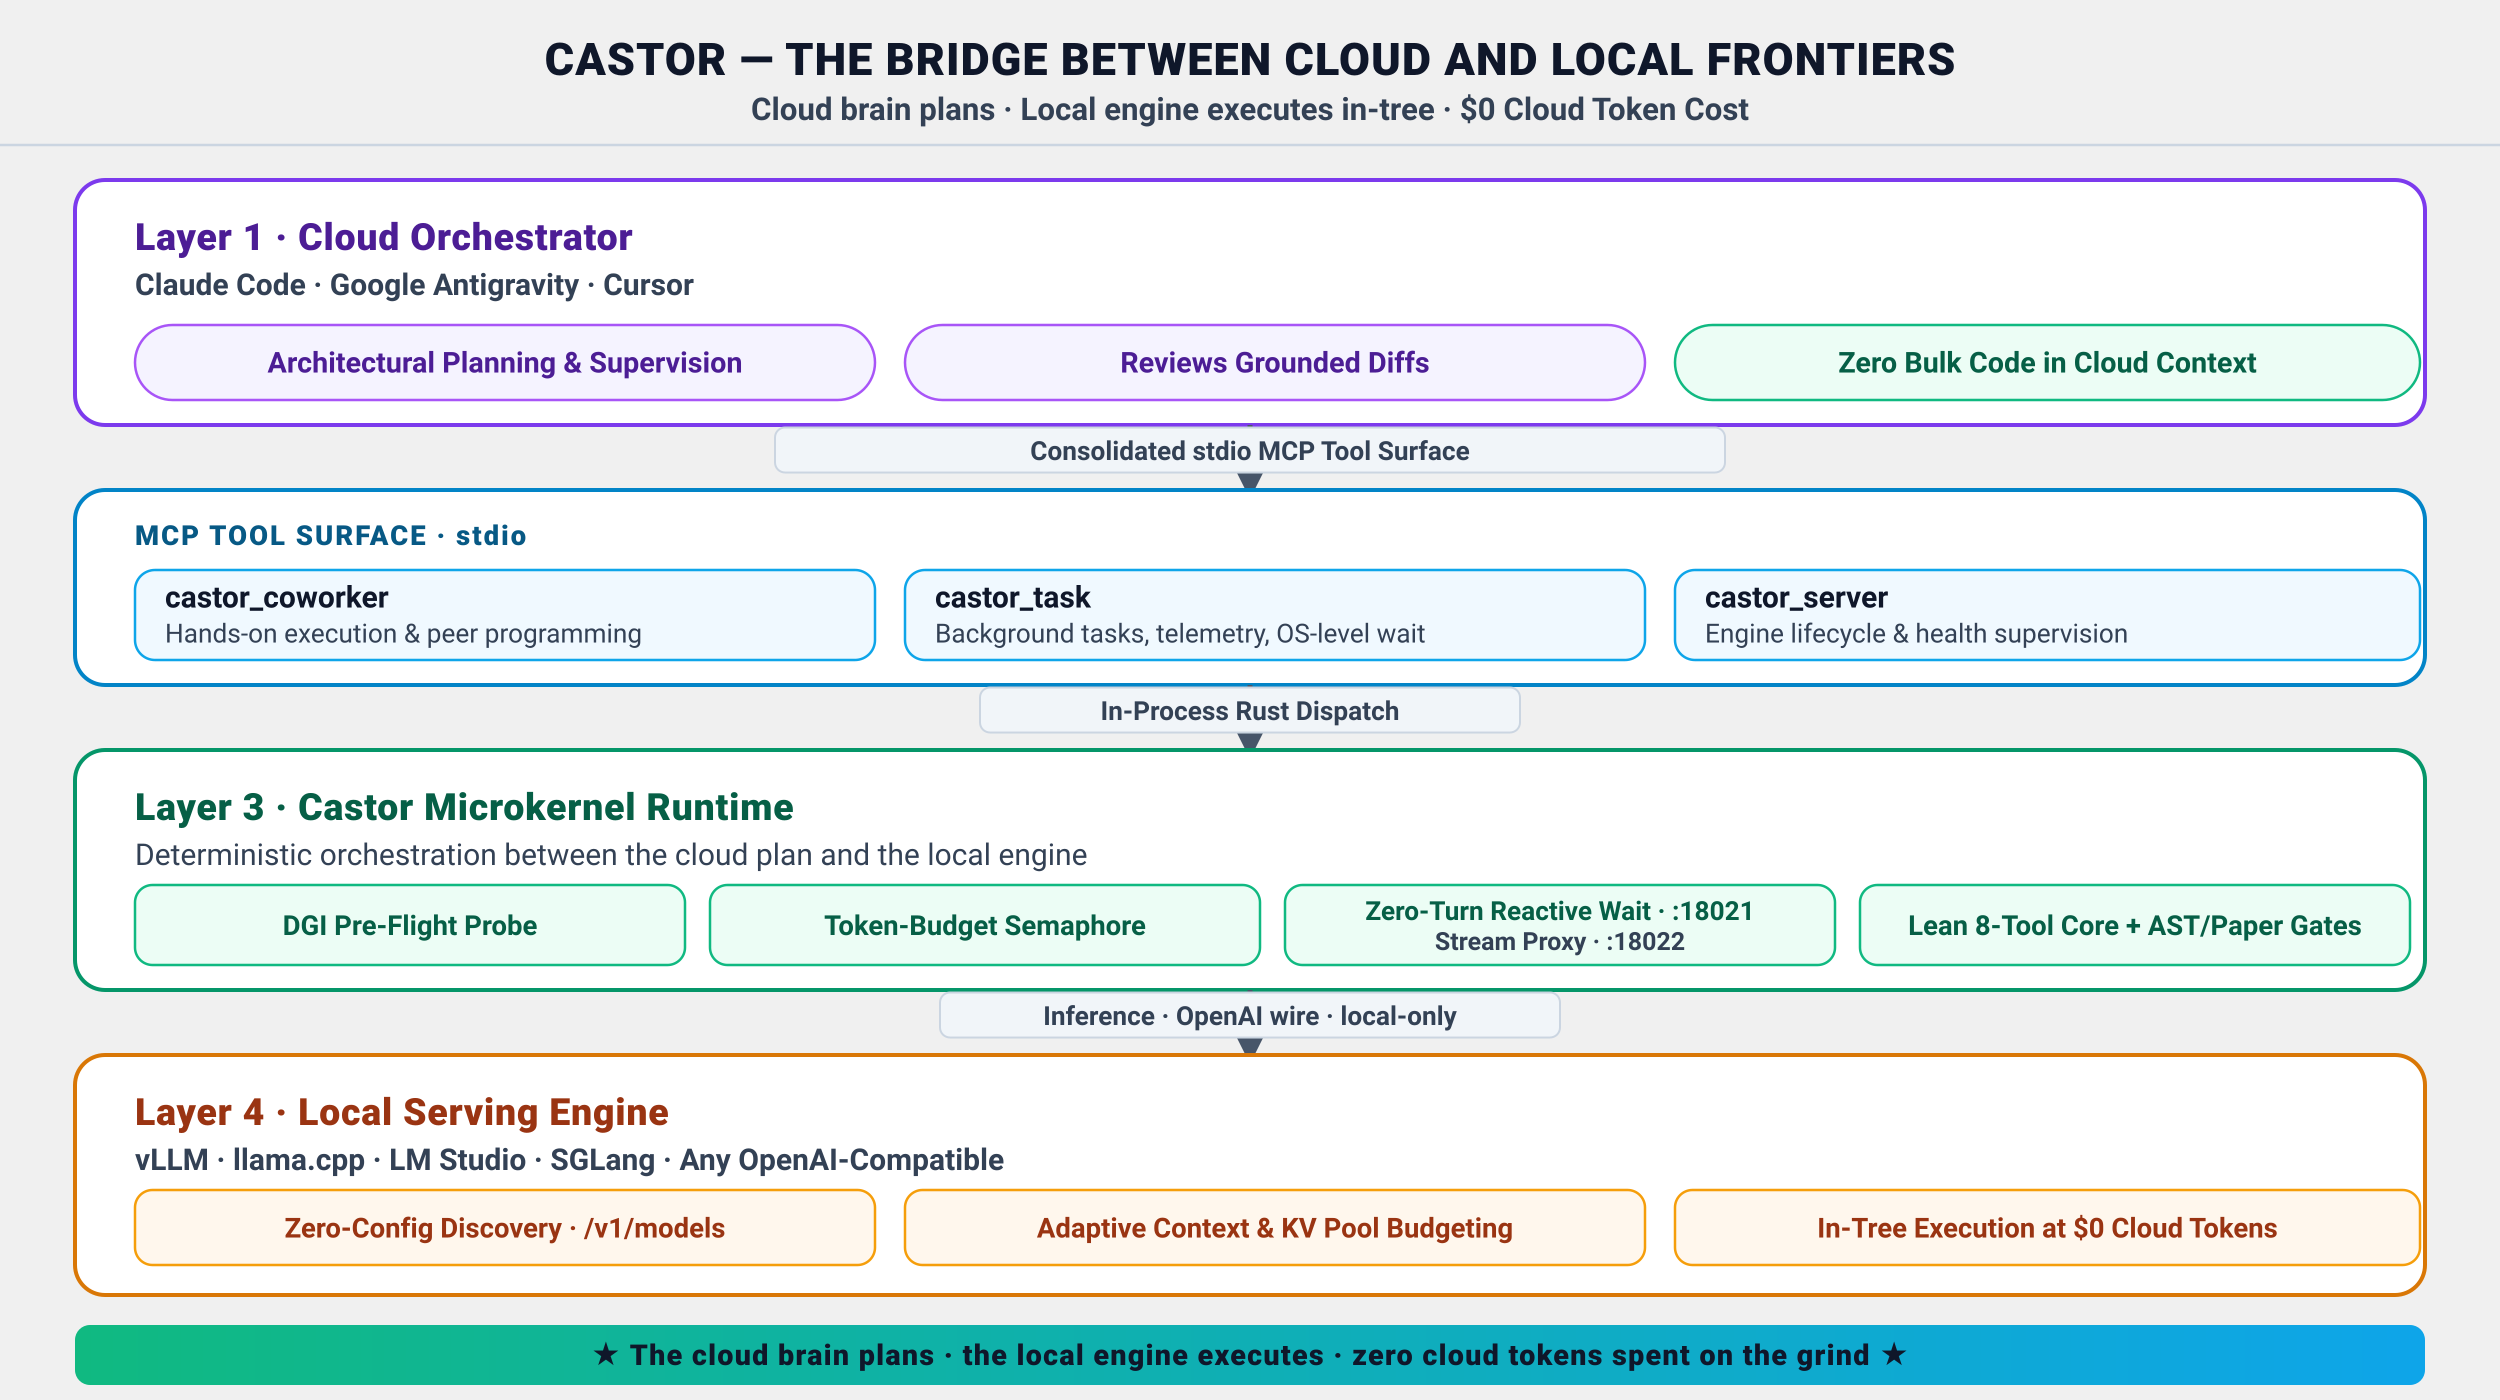
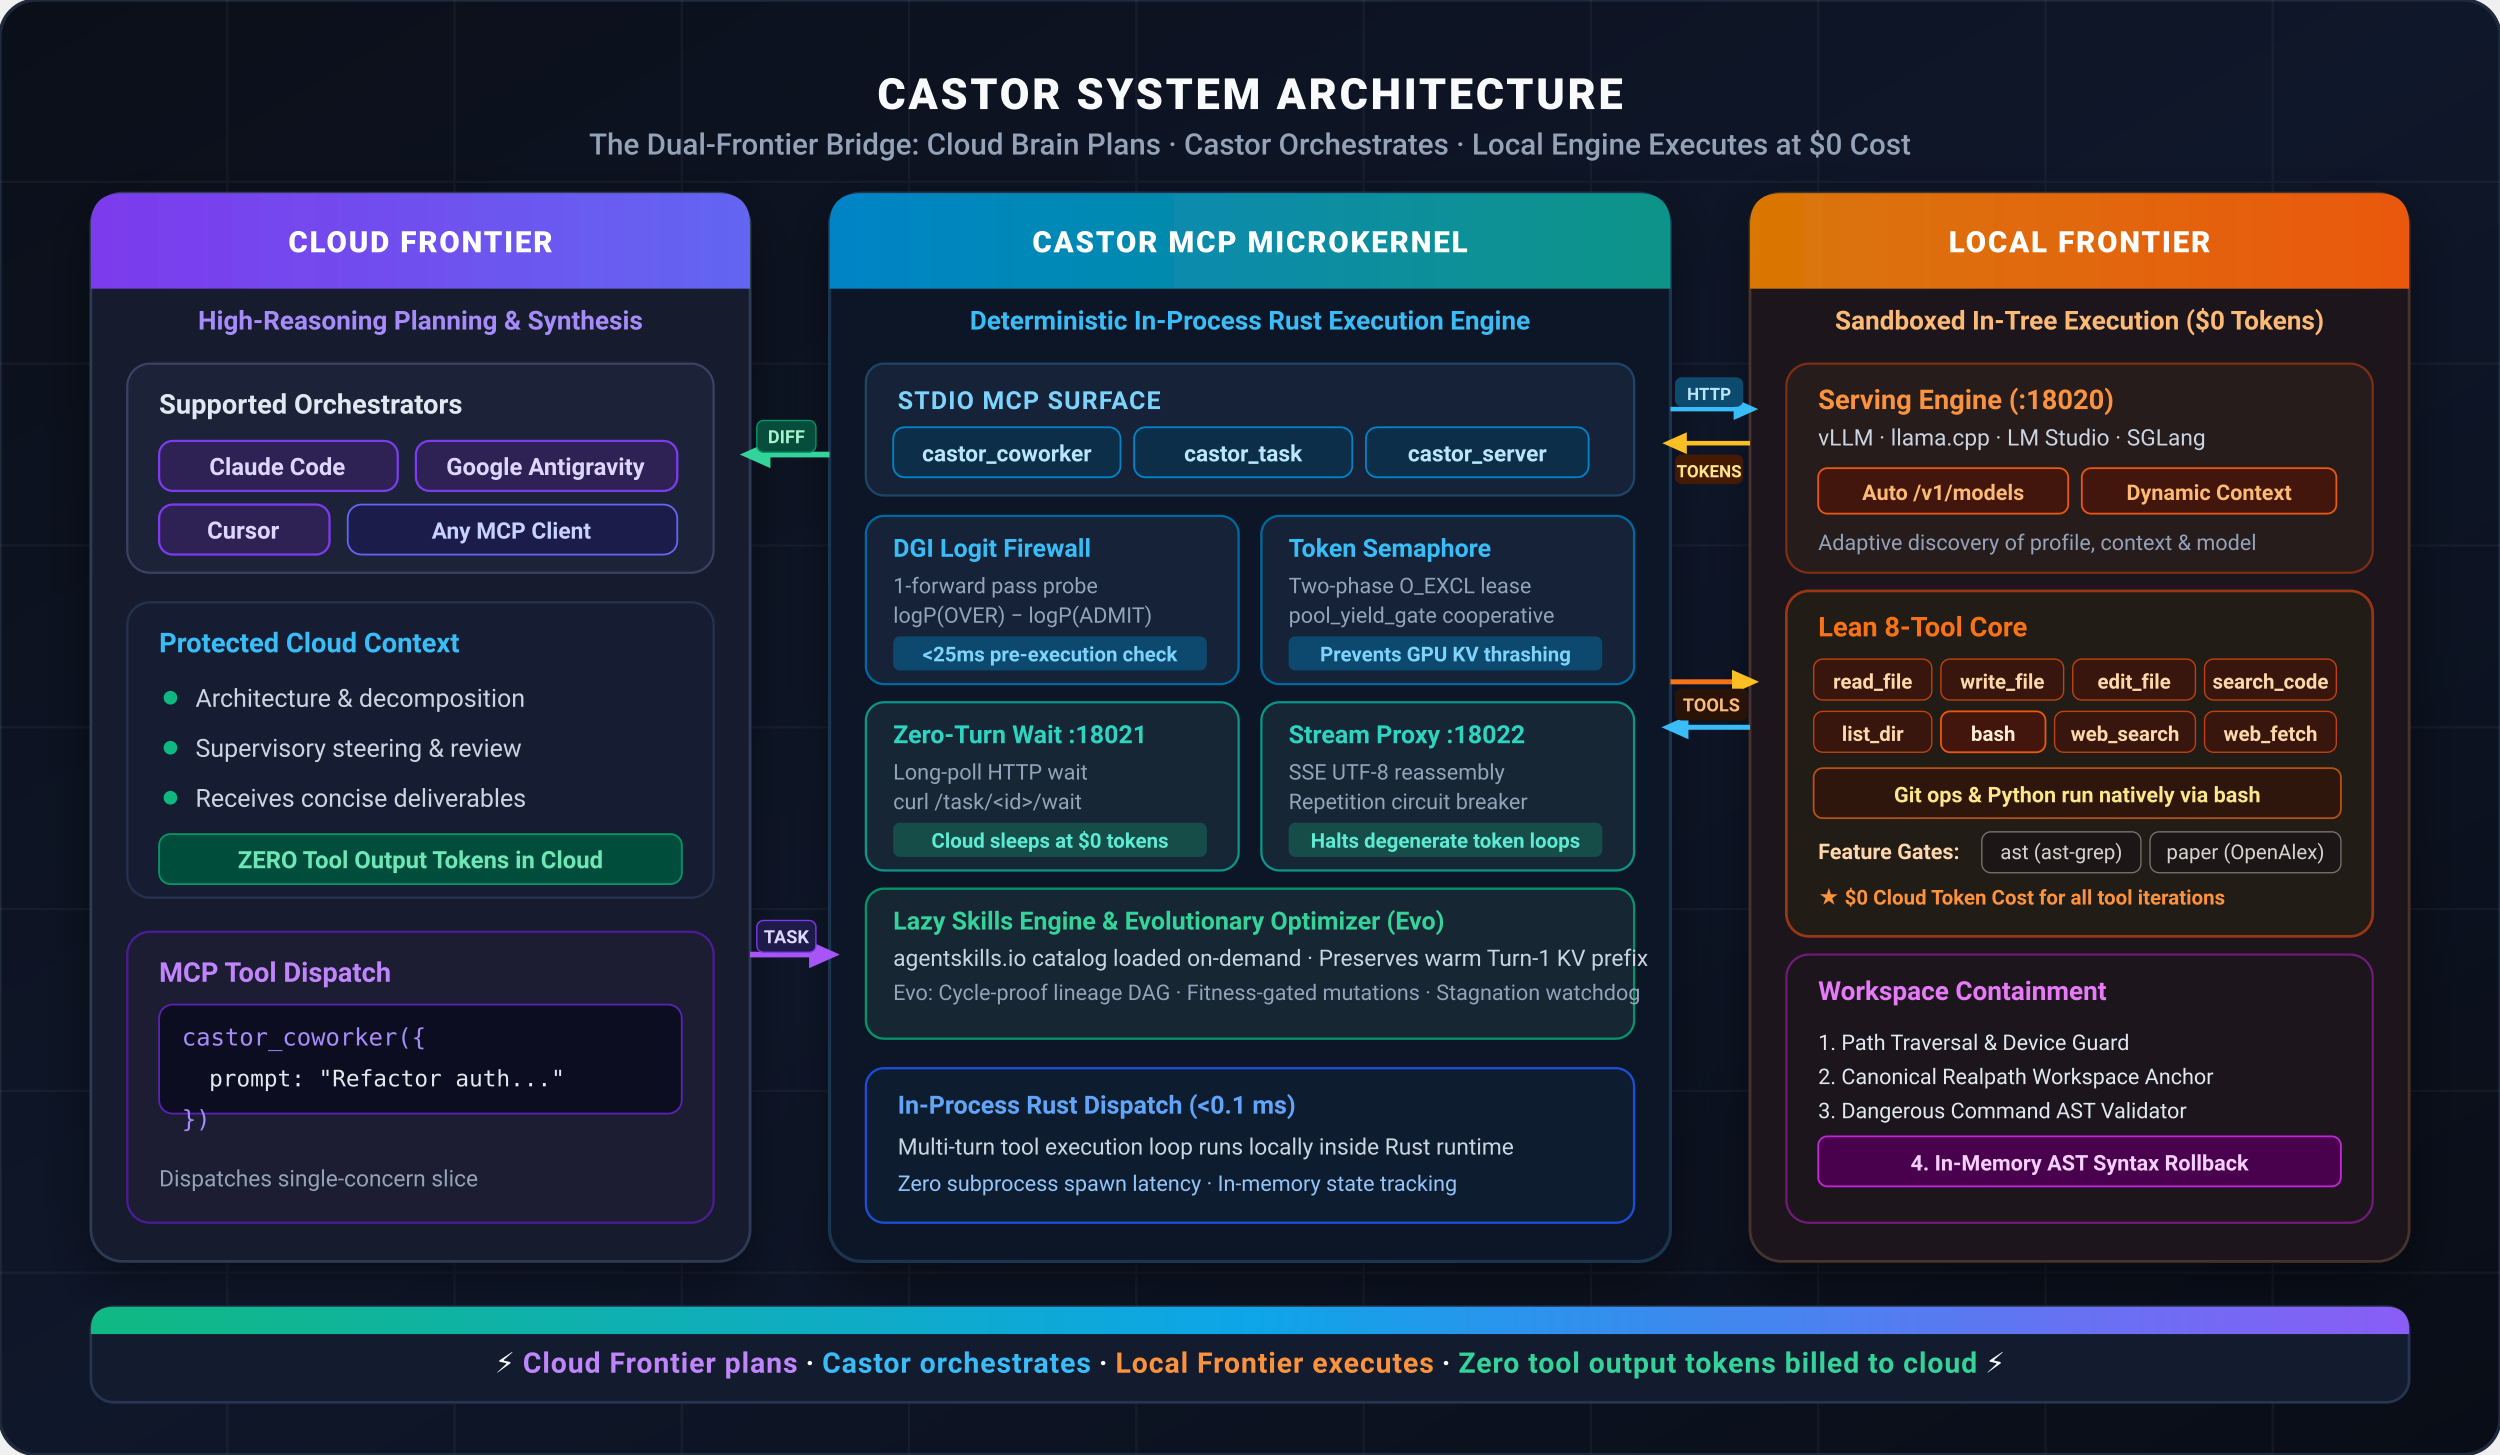
- <svg xmlns="http://www.w3.org/2000/svg" viewBox="0 0 1000 560" width="100%" role="img" aria-label="Castor architecture: cloud orchestrator, consolidated MCP tool surface, Castor microkernel runtime, and local serving engine." style="font-family:-apple-system, BlinkMacSystemFont, 'Segoe UI', Roboto, Helvetica, Arial, sans-serif;">
+ <svg xmlns="http://www.w3.org/2000/svg" viewBox="0 0 1100 640" width="100%" height="100%" role="img" aria-label="Castor System Architecture: The Bridge Between Cloud and Local Frontiers" style="font-family: -apple-system, BlinkMacSystemFont, 'Segoe UI', Roboto, Helvetica, Arial, sans-serif;">
  <defs>
-     <marker id="arrow" viewBox="0 0 10 10" refX="6" refY="5" markerWidth="7" markerHeight="7" orient="auto-start-reverse">
-       <path d="M 0 0 L 10 5 L 0 10 z" fill="#475569" />
-     </marker>
-     <linearGradient id="punch" x1="0%" y1="0%" x2="100%" y2="0%">
+     <linearGradient id="bgGrad" x1="0%" y1="0%" x2="100%" y2="100%">
+       <stop offset="0%" stop-color="#0b0f19" />
+       <stop offset="50%" stop-color="#0f172a" />
+       <stop offset="100%" stop-color="#090d16" />
+     </linearGradient>
+     <linearGradient id="cloudGrad" x1="0%" y1="0%" x2="100%" y2="0%">
+       <stop offset="0%" stop-color="#7c3aed" />
+       <stop offset="100%" stop-color="#6366f1" />
+     </linearGradient>
+     <linearGradient id="castorGrad" x1="0%" y1="0%" x2="100%" y2="0%">
+       <stop offset="0%" stop-color="#0284c7" />
+       <stop offset="100%" stop-color="#0d9488" />
+     </linearGradient>
+     <linearGradient id="localGrad" x1="0%" y1="0%" x2="100%" y2="0%">
+       <stop offset="0%" stop-color="#d97706" />
+       <stop offset="100%" stop-color="#ea580c" />
+     </linearGradient>
+     <linearGradient id="footerGrad" x1="0%" y1="0%" x2="100%" y2="0%">
      <stop offset="0%" stop-color="#10b981" />
-       <stop offset="100%" stop-color="#0ea5e9" />
-     </linearGradient>
+       <stop offset="50%" stop-color="#0ea5e9" />
+       <stop offset="100%" stop-color="#8b5cf6" />
+     </linearGradient>
+     <marker id="arr-purple" viewBox="0 0 10 10" refX="6" refY="5" markerWidth="6" markerHeight="6" orient="auto-start-reverse">
+       <path d="M 0 1 L 9 5 L 0 9 z" fill="#a855f7" />
+     </marker>
+     <marker id="arr-cyan" viewBox="0 0 10 10" refX="6" refY="5" markerWidth="6" markerHeight="6" orient="auto-start-reverse">
+       <path d="M 0 1 L 9 5 L 0 9 z" fill="#38bdf8" />
+     </marker>
+     <marker id="arr-green" viewBox="0 0 10 10" refX="6" refY="5" markerWidth="6" markerHeight="6" orient="auto-start-reverse">
+       <path d="M 0 1 L 9 5 L 0 9 z" fill="#34d399" />
+     </marker>
+     <marker id="arr-amber" viewBox="0 0 10 10" refX="6" refY="5" markerWidth="6" markerHeight="6" orient="auto-start-reverse">
+       <path d="M 0 1 L 9 5 L 0 9 z" fill="#fbbf24" />
+     </marker>
+     <filter id="cardShadow" x="-10%" y="-10%" width="120%" height="120%">
+       <feDropShadow dx="0" dy="8" stdDeviation="12" flood-color="#000000" flood-opacity="0.45" />
+     </filter>
  </defs>
-   <text x="500" y="30" fill="#0f172a" font-size="18" font-weight="800" letter-spacing="0.4" text-anchor="middle">CASTOR — THE BRIDGE BETWEEN CLOUD AND LOCAL FRONTIERS</text>
-   <text x="500" y="48" fill="#334155" font-size="12.5" font-weight="600" text-anchor="middle">Cloud brain plans · Local engine executes in-tree · $0 Cloud Token Cost</text>
-   <line x1="0" y1="58" x2="1000" y2="58" stroke="#cbd5e1" stroke-width="1" />
-   <g transform="translate(30, 72)">
-     <rect width="940" height="98" rx="12" fill="#ffffff" stroke="#7c3aed" stroke-width="1.6" />
-     <text x="24" y="28" fill="#4c1d95" font-size="15" font-weight="800" letter-spacing="0.3">Layer 1 · Cloud Orchestrator</text>
-     <text x="24" y="46" fill="#334155" font-size="12" font-weight="600">Claude Code · Google Antigravity · Cursor</text>
-     <g transform="translate(24, 58)">
-       <g>
-         <rect width="296" height="30" rx="15" fill="#f5f3ff" stroke="#a855f7" stroke-width="1" />
-         <text x="148" y="19" fill="#4c1d95" font-size="11.5" font-weight="700" text-anchor="middle">Architectural Planning &amp; Supervision</text>
-       </g>
-       <g transform="translate(308, 0)">
-         <rect width="296" height="30" rx="15" fill="#f5f3ff" stroke="#a855f7" stroke-width="1" />
-         <text x="148" y="19" fill="#4c1d95" font-size="11.5" font-weight="700" text-anchor="middle">Reviews Grounded Diffs</text>
-       </g>
-       <g transform="translate(616, 0)">
-         <rect width="298" height="30" rx="15" fill="#ecfdf5" stroke="#10b981" stroke-width="1" />
-         <text x="149" y="19" fill="#065f46" font-size="11.5" font-weight="700" text-anchor="middle">Zero Bulk Code in Cloud Context</text>
-       </g>
-     </g>
-   </g>
-   <line x1="500" y1="170" x2="500" y2="194" stroke="#475569" stroke-width="2" marker-end="url(#arrow)" />
-   <rect x="310" y="171" width="380" height="18" rx="4" fill="#f1f5f9" stroke="#cbd5e1" stroke-width="0.8" />
-   <text x="500" y="184" fill="#334155" font-size="10.5" font-weight="700" text-anchor="middle">Consolidated stdio MCP Tool Surface</text>
-   <g transform="translate(30, 196)">
-     <rect width="940" height="78" rx="12" fill="#ffffff" stroke="#0284c7" stroke-width="1.6" />
-     <text x="24" y="22" fill="#075985" font-size="11" font-weight="800" letter-spacing="0.8">MCP TOOL SURFACE · stdio</text>
-     <g transform="translate(24, 32)">
-       <g>
-         <rect width="296" height="36" rx="8" fill="#f0f9ff" stroke="#0ea5e9" stroke-width="1" />
-         <text x="12" y="15" fill="#0f172a" font-size="12" font-weight="700">castor_coworker</text>
-         <text x="12" y="29" fill="#334155" font-size="10.5">Hands-on execution &amp; peer programming</text>
-       </g>
-       <g transform="translate(308, 0)">
-         <rect width="296" height="36" rx="8" fill="#f0f9ff" stroke="#0ea5e9" stroke-width="1" />
-         <text x="12" y="15" fill="#0f172a" font-size="12" font-weight="700">castor_task</text>
-         <text x="12" y="29" fill="#334155" font-size="10.5">Background tasks, telemetry, OS-level wait</text>
-       </g>
-       <g transform="translate(616, 0)">
-         <rect width="298" height="36" rx="8" fill="#f0f9ff" stroke="#0ea5e9" stroke-width="1" />
-         <text x="12" y="15" fill="#0f172a" font-size="12" font-weight="700">castor_server</text>
-         <text x="12" y="29" fill="#334155" font-size="10.5">Engine lifecycle &amp; health supervision</text>
-       </g>
-     </g>
-   </g>
-   <line x1="500" y1="274" x2="500" y2="298" stroke="#475569" stroke-width="2" marker-end="url(#arrow)" />
-   <rect x="392" y="275" width="216" height="18" rx="4" fill="#f1f5f9" stroke="#cbd5e1" stroke-width="0.8" />
-   <text x="500" y="288" fill="#334155" font-size="10.5" font-weight="600" text-anchor="middle">In-Process Rust Dispatch</text>
-   <g transform="translate(30, 300)">
-     <rect width="940" height="96" rx="12" fill="#ffffff" stroke="#059669" stroke-width="1.6" />
-     <text x="24" y="28" fill="#065f46" font-size="15" font-weight="800" letter-spacing="0.3">Layer 3 · Castor Microkernel Runtime</text>
-     <text x="24" y="46" fill="#334155" font-size="12">Deterministic orchestration between the cloud plan and the local engine</text>
-     <g transform="translate(24, 54)">
-       <g>
-         <rect width="220" height="32" rx="7" fill="#ecfdf5" stroke="#10b981" stroke-width="1" />
-         <text x="110" y="20" fill="#065f46" font-size="11" font-weight="700" text-anchor="middle">DGI Pre-Flight Probe</text>
-       </g>
-       <g transform="translate(230, 0)">
-         <rect width="220" height="32" rx="7" fill="#ecfdf5" stroke="#10b981" stroke-width="1" />
-         <text x="110" y="20" fill="#065f46" font-size="11" font-weight="700" text-anchor="middle">Token-Budget Semaphore</text>
-       </g>
-       <g transform="translate(460, 0)">
-         <rect width="220" height="32" rx="7" fill="#ecfdf5" stroke="#10b981" stroke-width="1" />
-         <text x="110" y="14" fill="#065f46" font-size="10.5" font-weight="700" text-anchor="middle">Zero-Turn Reactive Wait · :18021</text>
-         <text x="110" y="26" fill="#334155" font-size="10" font-weight="600" text-anchor="middle">Stream Proxy · :18022</text>
-       </g>
-       <g transform="translate(690, 0)">
-         <rect width="220" height="32" rx="7" fill="#ecfdf5" stroke="#10b981" stroke-width="1" />
-         <text x="110" y="20" fill="#065f46" font-size="11" font-weight="700" text-anchor="middle">Lean 8-Tool Core + AST/Paper Gates</text>
-       </g>
-     </g>
-   </g>
-   <line x1="500" y1="396" x2="500" y2="420" stroke="#475569" stroke-width="2" marker-end="url(#arrow)" />
-   <rect x="376" y="397" width="248" height="18" rx="4" fill="#f1f5f9" stroke="#cbd5e1" stroke-width="0.8" />
-   <text x="500" y="410" fill="#334155" font-size="10.5" font-weight="600" text-anchor="middle">Inference · OpenAI wire · local-only</text>
-   <g transform="translate(30, 422)">
-     <rect width="940" height="96" rx="12" fill="#ffffff" stroke="#d97706" stroke-width="1.6" />
-     <text x="24" y="28" fill="#9a3412" font-size="15" font-weight="800" letter-spacing="0.3">Layer 4 · Local Serving Engine</text>
-     <text x="24" y="46" fill="#334155" font-size="12" font-weight="600">vLLM · llama.cpp · LM Studio · SGLang · Any OpenAI-Compatible</text>
-     <g transform="translate(24, 54)">
-       <g>
-         <rect width="296" height="30" rx="7" fill="#fff7ed" stroke="#f59e0b" stroke-width="1" />
-         <text x="148" y="19" fill="#9a3412" font-size="11" font-weight="700" text-anchor="middle">Zero-Config Discovery · /v1/models</text>
-       </g>
-       <g transform="translate(308, 0)">
-         <rect width="296" height="30" rx="7" fill="#fff7ed" stroke="#f59e0b" stroke-width="1" />
-         <text x="148" y="19" fill="#9a3412" font-size="11" font-weight="700" text-anchor="middle">Adaptive Context &amp; KV Pool Budgeting</text>
-       </g>
-       <g transform="translate(616, 0)">
-         <rect width="298" height="30" rx="7" fill="#fff7ed" stroke="#f59e0b" stroke-width="1" />
-         <text x="149" y="19" fill="#9a3412" font-size="11" font-weight="700" text-anchor="middle">In-Tree Execution at $0 Cloud Tokens</text>
-       </g>
-     </g>
-   </g>
-   <g transform="translate(30, 530)">
-     <rect width="940" height="24" rx="6" fill="url(#punch)" />
-     <text x="470" y="16" fill="#0f172a" font-size="11.5" font-weight="800" text-anchor="middle" letter-spacing="0.5">
-       ★ The cloud brain plans · the local engine executes · zero cloud tokens spent on the grind ★
+   <rect width="1100" height="640" rx="16" fill="url(#bgGrad)" stroke="#1e293b" stroke-width="1.5" />
+   <g opacity="0.04" stroke="#ffffff" stroke-width="1">
+     <line x1="100" y1="0" x2="100" y2="640" />
+     <line x1="200" y1="0" x2="200" y2="640" />
+     <line x1="300" y1="0" x2="300" y2="640" />
+     <line x1="400" y1="0" x2="400" y2="640" />
+     <line x1="500" y1="0" x2="500" y2="640" />
+     <line x1="600" y1="0" x2="600" y2="640" />
+     <line x1="700" y1="0" x2="700" y2="640" />
+     <line x1="800" y1="0" x2="800" y2="640" />
+     <line x1="900" y1="0" x2="900" y2="640" />
+     <line x1="1000" y1="0" x2="1000" y2="640" />
+     <line x1="0" y1="80" x2="1100" y2="80" />
+     <line x1="0" y1="160" x2="1100" y2="160" />
+     <line x1="0" y1="240" x2="1100" y2="240" />
+     <line x1="0" y1="320" x2="1100" y2="320" />
+     <line x1="0" y1="400" x2="1100" y2="400" />
+     <line x1="0" y1="480" x2="1100" y2="480" />
+     <line x1="0" y1="560" x2="1100" y2="560" />
+   </g>
+   <g transform="translate(40, 24)">
+     <text x="510" y="24" fill="#f8fafc" font-size="19" font-weight="800" letter-spacing="1.2" text-anchor="middle">CASTOR SYSTEM ARCHITECTURE</text>
+     <text x="510" y="44" fill="#94a3b8" font-size="13" font-weight="500" text-anchor="middle">The Dual-Frontier Bridge: Cloud Brain Plans · Castor Orchestrates · Local Engine Executes at $0 Cost</text>
+   </g>
+   <g transform="translate(40, 85)" filter="url(#cardShadow)">
+     <rect width="290" height="470" rx="14" fill="#131b2e" stroke="#2e3b55" stroke-width="1.2" />
+     <path d="M 0 14 Q 0 0 14 0 L 276 0 Q 290 0 290 14 L 290 42 L 0 42 Z" fill="url(#cloudGrad)" />
+     <text x="145" y="26" fill="#ffffff" font-size="13" font-weight="800" letter-spacing="0.8" text-anchor="middle">CLOUD FRONTIER</text>
+     <text x="145" y="60" fill="#a78bfa" font-size="11.5" font-weight="700" text-anchor="middle">High-Reasoning Planning &amp; Synthesis</text>
+     <g transform="translate(16, 75)">
+       <rect width="258" height="92" rx="10" fill="#1a2238" stroke="#3b4261" stroke-width="1" />
+       <text x="14" y="22" fill="#e2e8f0" font-size="12" font-weight="700">Supported Orchestrators</text>
+       <g transform="translate(14, 34)">
+         <rect width="105" height="22" rx="6" fill="#2d2254" stroke="#7c3aed" stroke-width="1" />
+         <text x="52" y="15" fill="#ddd6fe" font-size="10.5" font-weight="700" text-anchor="middle">Claude Code</text>
+         <rect x="113" width="115" height="22" rx="6" fill="#2d2254" stroke="#7c3aed" stroke-width="1" />
+         <text x="170" y="15" fill="#ddd6fe" font-size="10.5" font-weight="700" text-anchor="middle">Google Antigravity</text>
+         <rect y="28" width="75" height="22" rx="6" fill="#2d2254" stroke="#7c3aed" stroke-width="1" />
+         <text x="37" y="43" fill="#ddd6fe" font-size="10.5" font-weight="700" text-anchor="middle">Cursor</text>
+         <rect x="83" y="28" width="145" height="22" rx="6" fill="#1e1b4b" stroke="#6366f1" stroke-width="0.8" />
+         <text x="155" y="43" fill="#c7d2fe" font-size="10" font-weight="600" text-anchor="middle">Any MCP Client</text>
+       </g>
+     </g>
+     <g transform="translate(16, 180)">
+       <rect width="258" height="130" rx="10" fill="#161e31" stroke="#25324e" stroke-width="1" />
+       <text x="14" y="22" fill="#38bdf8" font-size="12" font-weight="700">Protected Cloud Context</text>
+       <g transform="translate(14, 34)">
+         <circle cx="5" cy="8" r="3" fill="#10b981" />
+         <text x="16" y="12" fill="#cbd5e1" font-size="11">Architecture &amp; decomposition</text>
+         <circle cx="5" cy="30" r="3" fill="#10b981" />
+         <text x="16" y="34" fill="#cbd5e1" font-size="11">Supervisory steering &amp; review</text>
+         <circle cx="5" cy="52" r="3" fill="#10b981" />
+         <text x="16" y="56" fill="#cbd5e1" font-size="11">Receives concise deliverables</text>
+         <rect y="68" width="230" height="22" rx="5" fill="#064e3b" stroke="#059669" stroke-width="0.8" />
+         <text x="115" y="83" fill="#6ee7b7" font-size="10.5" font-weight="700" text-anchor="middle">ZERO Tool Output Tokens in Cloud</text>
+       </g>
+     </g>
+     <g transform="translate(16, 325)">
+       <rect width="258" height="128" rx="10" fill="#1a1c33" stroke="#4c1d95" stroke-width="1" />
+       <text x="14" y="22" fill="#c084fc" font-size="12" font-weight="700">MCP Tool Dispatch</text>
+       <rect x="14" y="32" width="230" height="48" rx="6" fill="#0f1123" stroke="#5b21b6" stroke-width="0.8" />
+       <text x="24" y="50" fill="#a78bfa" font-size="10.5" font-family="monospace">castor_coworker({</text>
+       <text x="36" y="68" fill="#e2e8f0" font-size="10" font-family="monospace">prompt: "Refactor auth..."</text>
+       <text x="24" y="86" fill="#a78bfa" font-size="10.5" font-family="monospace">})</text>
+       <text x="14" y="112" fill="#94a3b8" font-size="10">Dispatches single-concern slice</text>
+     </g>
+   </g>
+   <g transform="translate(365, 85)" filter="url(#cardShadow)">
+     <rect width="370" height="470" rx="14" fill="#0e1726" stroke="#1b354f" stroke-width="1.4" />
+     <path d="M 0 14 Q 0 0 14 0 L 356 0 Q 370 0 370 14 L 370 42 L 0 42 Z" fill="url(#castorGrad)" />
+     <text x="185" y="26" fill="#ffffff" font-size="13" font-weight="800" letter-spacing="0.8" text-anchor="middle">CASTOR MCP MICROKERNEL</text>
+     <text x="185" y="60" fill="#38bdf8" font-size="11.5" font-weight="700" text-anchor="middle">Deterministic In-Process Rust Execution Engine</text>
+     <g transform="translate(16, 75)">
+       <rect width="338" height="58" rx="8" fill="#122338" stroke="#1e4468" stroke-width="1" />
+       <text x="14" y="20" fill="#7dd3fc" font-size="11" font-weight="700" letter-spacing="0.5">STDIO MCP SURFACE</text>
+       <g transform="translate(12, 28)">
+         <rect width="100" height="22" rx="5" fill="#082f49" stroke="#0284c7" stroke-width="0.8" />
+         <text x="50" y="15" fill="#bae6fd" font-size="10" font-weight="700" text-anchor="middle">castor_coworker</text>
+         <rect x="106" width="96" height="22" rx="5" fill="#082f49" stroke="#0284c7" stroke-width="0.8" />
+         <text x="154" y="15" fill="#bae6fd" font-size="10" font-weight="700" text-anchor="middle">castor_task</text>
+         <rect x="208" width="98" height="22" rx="5" fill="#082f49" stroke="#0284c7" stroke-width="0.8" />
+         <text x="257" y="15" fill="#bae6fd" font-size="10" font-weight="700" text-anchor="middle">castor_server</text>
+       </g>
+     </g>
+     <g transform="translate(16, 142)">
+       <g transform="translate(0, 0)">
+         <rect width="164" height="74" rx="8" fill="#132337" stroke="#0369a1" stroke-width="1" />
+         <text x="12" y="18" fill="#38bdf8" font-size="11" font-weight="700">DGI Logit Firewall</text>
+         <text x="12" y="34" fill="#94a3b8" font-size="9.5">1-forward pass probe</text>
+         <text x="12" y="47" fill="#94a3b8" font-size="9.5">logP(OVER) − logP(ADMIT)</text>
+         <rect x="12" y="53" width="138" height="15" rx="3" fill="#0c4a6e" />
+         <text x="81" y="64" fill="#7dd3fc" font-size="9" font-weight="700" text-anchor="middle">&lt;25ms pre-execution check</text>
+       </g>
+       <g transform="translate(174, 0)">
+         <rect width="164" height="74" rx="8" fill="#132337" stroke="#0369a1" stroke-width="1" />
+         <text x="12" y="18" fill="#38bdf8" font-size="11" font-weight="700">Token Semaphore</text>
+         <text x="12" y="34" fill="#94a3b8" font-size="9.5">Two-phase O_EXCL lease</text>
+         <text x="12" y="47" fill="#94a3b8" font-size="9.5">pool_yield_gate cooperative</text>
+         <rect x="12" y="53" width="138" height="15" rx="3" fill="#0c4a6e" />
+         <text x="81" y="64" fill="#7dd3fc" font-size="9" font-weight="700" text-anchor="middle">Prevents GPU KV thrashing</text>
+       </g>
+       <g transform="translate(0, 82)">
+         <rect width="164" height="74" rx="8" fill="#132836" stroke="#0d9488" stroke-width="1" />
+         <text x="12" y="18" fill="#2dd4bf" font-size="11" font-weight="700">Zero-Turn Wait :18021</text>
+         <text x="12" y="34" fill="#94a3b8" font-size="9.5">Long-poll HTTP wait</text>
+         <text x="12" y="47" fill="#94a3b8" font-size="9.5">curl /task/&lt;id&gt;/wait</text>
+         <rect x="12" y="53" width="138" height="15" rx="3" fill="#134e4a" />
+         <text x="81" y="64" fill="#5eead4" font-size="9" font-weight="700" text-anchor="middle">Cloud sleeps at $0 tokens</text>
+       </g>
+       <g transform="translate(174, 82)">
+         <rect width="164" height="74" rx="8" fill="#132836" stroke="#0d9488" stroke-width="1" />
+         <text x="12" y="18" fill="#2dd4bf" font-size="11" font-weight="700">Stream Proxy :18022</text>
+         <text x="12" y="34" fill="#94a3b8" font-size="9.5">SSE UTF-8 reassembly</text>
+         <text x="12" y="47" fill="#94a3b8" font-size="9.5">Repetition circuit breaker</text>
+         <rect x="12" y="53" width="138" height="15" rx="3" fill="#134e4a" />
+         <text x="81" y="64" fill="#5eead4" font-size="9" font-weight="700" text-anchor="middle">Halts degenerate token loops</text>
+       </g>
+       <g transform="translate(0, 164)">
+         <rect width="338" height="66" rx="8" fill="#142633" stroke="#059669" stroke-width="1" />
+         <text x="12" y="18" fill="#34d399" font-size="11" font-weight="700">Lazy Skills Engine &amp; Evolutionary Optimizer (Evo)</text>
+         <text x="12" y="34" fill="#cbd5e1" font-size="10">agentskills.io catalog loaded on-demand · Preserves warm Turn-1 KV prefix</text>
+         <text x="12" y="49" fill="#94a3b8" font-size="9.5">Evo: Cycle-proof lineage DAG · Fitness-gated mutations · Stagnation watchdog</text>
+       </g>
+     </g>
+     <g transform="translate(16, 385)">
+       <rect width="338" height="68" rx="8" fill="#0f1e2f" stroke="#1d4ed8" stroke-width="1" />
+       <text x="14" y="20" fill="#60a5fa" font-size="11" font-weight="700">In-Process Rust Dispatch (&lt;0.1 ms)</text>
+       <text x="14" y="38" fill="#cbd5e1" font-size="10">Multi-turn tool execution loop runs locally inside Rust runtime</text>
+       <text x="14" y="54" fill="#93c5fd" font-size="9.5">Zero subprocess spawn latency · In-memory state tracking</text>
+     </g>
+   </g>
+   <g transform="translate(770, 85)" filter="url(#cardShadow)">
+     <rect width="290" height="470" rx="14" fill="#1b171f" stroke="#483329" stroke-width="1.2" />
+     <path d="M 0 14 Q 0 0 14 0 L 276 0 Q 290 0 290 14 L 290 42 L 0 42 Z" fill="url(#localGrad)" />
+     <text x="145" y="26" fill="#ffffff" font-size="13" font-weight="800" letter-spacing="0.8" text-anchor="middle">LOCAL FRONTIER</text>
+     <text x="145" y="60" fill="#fdba74" font-size="11.5" font-weight="700" text-anchor="middle">Sandboxed In-Tree Execution ($0 Tokens)</text>
+     <g transform="translate(16, 75)">
+       <rect width="258" height="92" rx="10" fill="#261b1b" stroke="#7c2d12" stroke-width="1" />
+       <text x="14" y="20" fill="#fb923c" font-size="12" font-weight="700">Serving Engine (:18020)</text>
+       <text x="14" y="36" fill="#cbd5e1" font-size="10">vLLM · llama.cpp · LM Studio · SGLang</text>
+       <g transform="translate(14, 46)">
+         <rect width="110" height="20" rx="4" fill="#431407" stroke="#ea580c" stroke-width="0.8" />
+         <text x="55" y="14" fill="#fdba74" font-size="9.5" font-weight="700" text-anchor="middle">Auto /v1/models</text>
+         <rect x="116" width="112" height="20" rx="4" fill="#431407" stroke="#ea580c" stroke-width="0.8" />
+         <text x="172" y="14" fill="#fdba74" font-size="9.5" font-weight="700" text-anchor="middle">Dynamic Context</text>
+       </g>
+       <text x="14" y="82" fill="#94a3b8" font-size="9.5">Adaptive discovery of profile, context &amp; model</text>
+     </g>
+     <g transform="translate(16, 175)">
+       <rect width="258" height="152" rx="10" fill="#241a16" stroke="#9a3412" stroke-width="1.2" />
+       <text x="14" y="20" fill="#f97316" font-size="12" font-weight="700">Lean 8-Tool Core</text>
+       <g transform="translate(12, 30)">
+         <rect width="52" height="18" rx="4" fill="#38190d" stroke="#c2410c" stroke-width="0.6" />
+         <text x="26" y="13" fill="#fed7aa" font-size="9" font-weight="600" text-anchor="middle">read_file</text>
+         <rect x="56" width="54" height="18" rx="4" fill="#38190d" stroke="#c2410c" stroke-width="0.6" />
+         <text x="83" y="13" fill="#fed7aa" font-size="9" font-weight="600" text-anchor="middle">write_file</text>
+         <rect x="114" width="54" height="18" rx="4" fill="#38190d" stroke="#c2410c" stroke-width="0.6" />
+         <text x="141" y="13" fill="#fed7aa" font-size="9" font-weight="600" text-anchor="middle">edit_file</text>
+         <rect x="172" width="58" height="18" rx="4" fill="#38190d" stroke="#c2410c" stroke-width="0.6" />
+         <text x="201" y="13" fill="#fed7aa" font-size="9" font-weight="600" text-anchor="middle">search_code</text>
+         <rect y="23" width="52" height="18" rx="4" fill="#38190d" stroke="#c2410c" stroke-width="0.6" />
+         <text x="26" y="36" fill="#fed7aa" font-size="9" font-weight="600" text-anchor="middle">list_dir</text>
+         <rect x="56" y="23" width="46" height="18" rx="4" fill="#431407" stroke="#ea580c" stroke-width="0.8" />
+         <text x="79" y="36" fill="#ffedd5" font-size="9" font-weight="700" text-anchor="middle">bash</text>
+         <rect x="106" y="23" width="62" height="18" rx="4" fill="#38190d" stroke="#c2410c" stroke-width="0.6" />
+         <text x="137" y="36" fill="#fed7aa" font-size="9" font-weight="600" text-anchor="middle">web_search</text>
+         <rect x="172" y="23" width="58" height="18" rx="4" fill="#38190d" stroke="#c2410c" stroke-width="0.6" />
+         <text x="201" y="36" fill="#fed7aa" font-size="9" font-weight="600" text-anchor="middle">web_fetch</text>
+       </g>
+       <g transform="translate(12, 78)">
+         <rect width="232" height="22" rx="4" fill="#2e140d" stroke="#b45309" stroke-width="0.8" />
+         <text x="116" y="15" fill="#fde68a" font-size="9.5" font-weight="700" text-anchor="middle">Git ops &amp; Python run natively via bash</text>
+       </g>
+       <g transform="translate(12, 106)">
+         <text x="2" y="12" fill="#fed7aa" font-size="9.5" font-weight="600">Feature Gates:</text>
+         <rect x="74" width="70" height="18" rx="4" fill="#1c1917" stroke="#78716c" stroke-width="0.6" />
+         <text x="109" y="12" fill="#d6d3d1" font-size="9" text-anchor="middle">ast (ast-grep)</text>
+         <rect x="148" width="84" height="18" rx="4" fill="#1c1917" stroke="#78716c" stroke-width="0.6" />
+         <text x="190" y="12" fill="#d6d3d1" font-size="9" text-anchor="middle">paper (OpenAlex)</text>
+         <text x="2" y="32" fill="#fb923c" font-size="9" font-weight="700">★ $0 Cloud Token Cost for all tool iterations</text>
+       </g>
+     </g>
+     <g transform="translate(16, 335)">
+       <rect width="258" height="118" rx="10" fill="#1c181f" stroke="#701a75" stroke-width="1" />
+       <text x="14" y="20" fill="#e879f9" font-size="11.5" font-weight="700">Workspace Containment</text>
+       <g transform="translate(14, 30)">
+         <text x="0" y="12" fill="#e2e8f0" font-size="9.5">1. Path Traversal &amp; Device Guard</text>
+         <text x="0" y="27" fill="#e2e8f0" font-size="9.5">2. Canonical Realpath Workspace Anchor</text>
+         <text x="0" y="42" fill="#e2e8f0" font-size="9.5">3. Dangerous Command AST Validator</text>
+         <rect y="50" width="230" height="22" rx="4" fill="#4a044e" stroke="#c026d3" stroke-width="0.8" />
+         <text x="115" y="65" fill="#f5d0fe" font-size="9.5" font-weight="700" text-anchor="middle">4. In-Memory AST Syntax Rollback</text>
+       </g>
+     </g>
+   </g>
+   <path d="M 330 420 L 365 420" stroke="#a855f7" stroke-width="2.5" marker-end="url(#arr-purple)" />
+   <rect x="333" y="405" width="26" height="14" rx="3" fill="#1e1b4b" stroke="#7c3aed" stroke-width="0.6" />
+   <text x="346" y="415" fill="#ddd6fe" font-size="8" font-weight="700" text-anchor="middle">TASK</text>
+   <path d="M 365 200 L 330 200" stroke="#34d399" stroke-width="2.5" marker-end="url(#arr-green)" />
+   <rect x="333" y="185" width="26" height="14" rx="3" fill="#064e3b" stroke="#059669" stroke-width="0.6" />
+   <text x="346" y="195" fill="#a7f3d0" font-size="8" font-weight="700" text-anchor="middle">DIFF</text>
+   <path d="M 735 180 L 770 180" stroke="#38bdf8" stroke-width="2" marker-end="url(#arr-cyan)" />
+   <path d="M 770 195 L 735 195" stroke="#fbbf24" stroke-width="2" marker-end="url(#arr-amber)" />
+   <rect x="737" y="166" width="30" height="13" rx="3" fill="#0c4a6e" />
+   <text x="752" y="176" fill="#bae6fd" font-size="7.5" font-weight="700" text-anchor="middle">HTTP</text>
+   <rect x="737" y="200" width="30" height="13" rx="3" fill="#451a03" />
+   <text x="752" y="210" fill="#fde68a" font-size="7.5" font-weight="700" text-anchor="middle">TOKENS</text>
+   <path d="M 735 300 L 770 300" stroke="#f97316" stroke-width="2.2" marker-end="url(#arr-amber)" />
+   <path d="M 770 320 L 735 320" stroke="#38bdf8" stroke-width="2.2" marker-end="url(#arr-cyan)" />
+   <rect x="737" y="303" width="32" height="14" rx="3" fill="#291206" />
+   <text x="753" y="313" fill="#fdba74" font-size="8" font-weight="700" text-anchor="middle">TOOLS</text>
+   <g transform="translate(40, 575)">
+     <rect width="1020" height="42" rx="10" fill="#131b2e" stroke="#253552" stroke-width="1.2" />
+     <path d="M 0 10 Q 0 0 10 0 L 1010 0 Q 1020 0 1020 10 L 1020 12 L 0 12 Z" fill="url(#footerGrad)" />
+     <text x="510" y="29" fill="#f8fafc" font-size="12.5" font-weight="700" text-anchor="middle" letter-spacing="0.4">
+       ⚡ <tspan fill="#c084fc">Cloud Frontier plans</tspan> · <tspan fill="#38bdf8">Castor orchestrates</tspan> · <tspan fill="#fb923c">Local Frontier executes</tspan> · <tspan fill="#34d399">Zero tool output tokens billed to cloud</tspan> ⚡
    </text>
  </g>
</svg>
